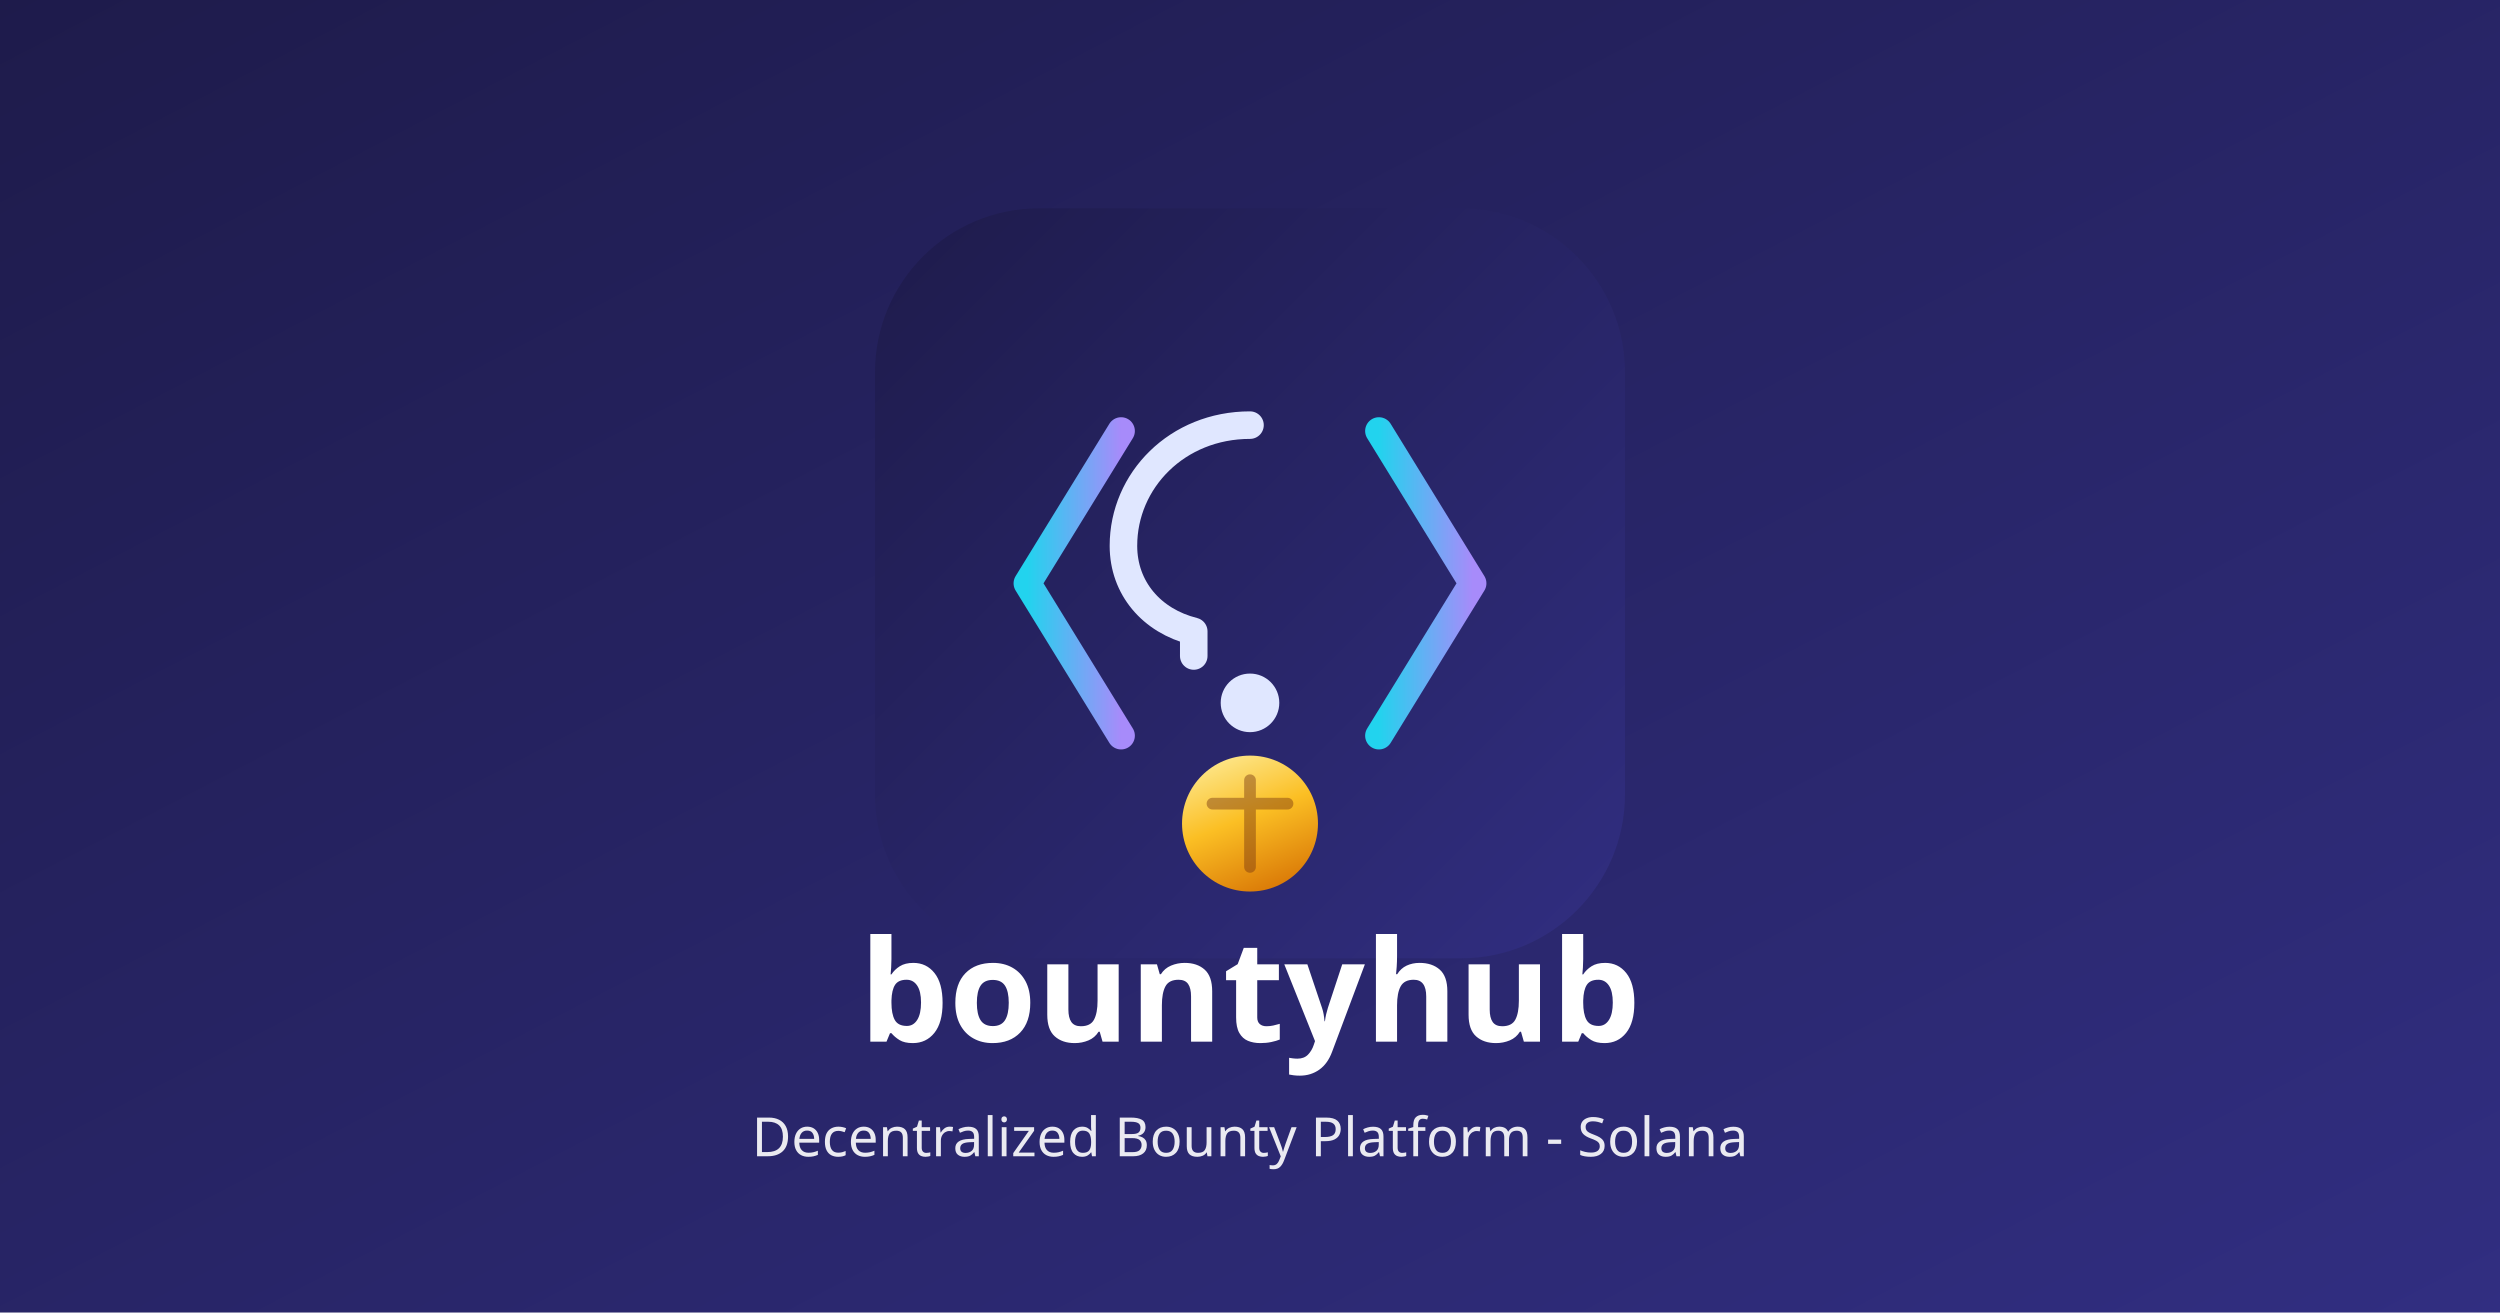
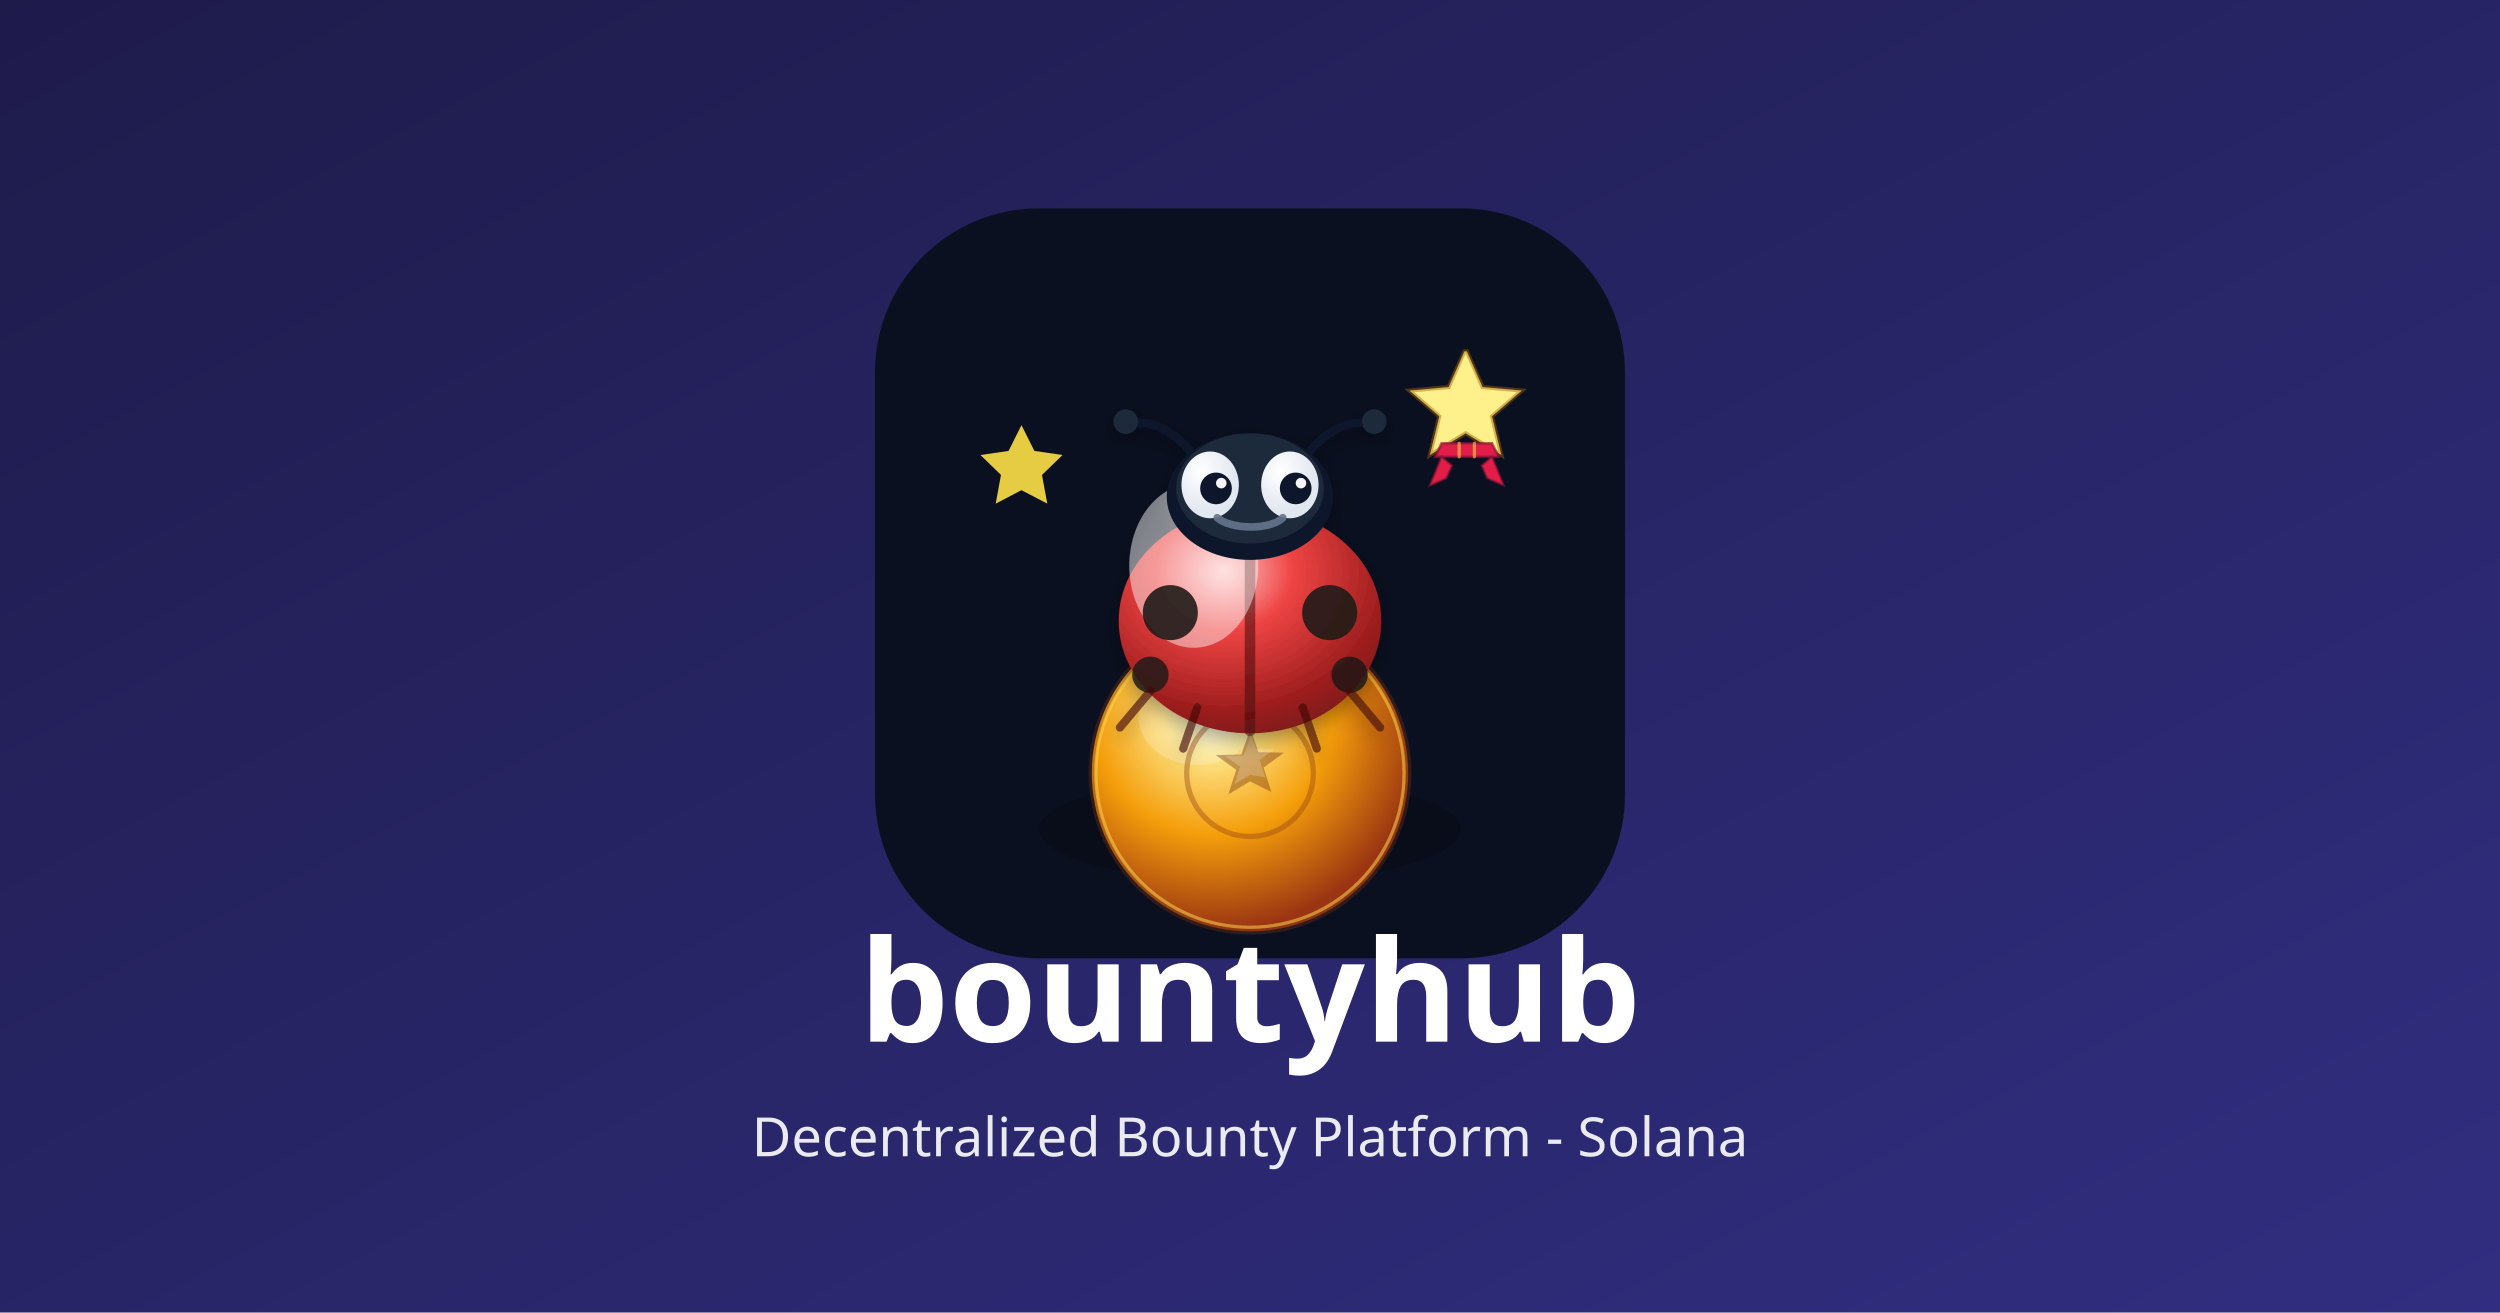
<svg xmlns="http://www.w3.org/2000/svg" width="1200" height="630" viewBox="0 0 1200 630" fill="none">
  <defs>
    <linearGradient id="bg" x1="0%" y1="0%" x2="100%" y2="100%">
      <stop offset="0%" stop-color="#1e1b4b" />
      <stop offset="100%" stop-color="#312e81" />
    </linearGradient>
-     <linearGradient id="logo-bg" x1="0%" y1="0%" x2="100%" y2="100%">
-       <stop offset="0%" stop-color="#1e1b4b" />
+     <linearGradient id="oglx-bg" x1="10" y1="4" x2="54" y2="62">
+       <stop offset="0%" stop-color="#0b1020" />
+       <stop offset="45%" stop-color="#151b33" />
      <stop offset="100%" stop-color="#312e81" />
    </linearGradient>
-     <linearGradient id="logo-accent" x1="0%" y1="0%" x2="100%" y2="0%">
-       <stop offset="0%" stop-color="#22d3ee" />
-       <stop offset="100%" stop-color="#a78bfa" />
+     <radialGradient id="oglx-coin" cx="38%" cy="32%" r="68%">
+       <stop offset="0%" stop-color="#fffef0" />
+       <stop offset="18%" stop-color="#fde68a" />
+       <stop offset="55%" stop-color="#f59e0b" />
+       <stop offset="100%" stop-color="#9a3412" />
+     </radialGradient>
+     <linearGradient id="oglx-coin-edge" x1="32" y1="48" x2="32" y2="56">
+       <stop offset="0%" stop-color="#fbbf24" />
+       <stop offset="100%" stop-color="#713f12" />
    </linearGradient>
-     <linearGradient id="logo-gold" x1="30%" y1="0%" x2="70%" y2="100%">
-       <stop offset="0%" stop-color="#fde68a" />
-       <stop offset="45%" stop-color="#fbbf24" />
-       <stop offset="100%" stop-color="#d97706" />
+     <radialGradient id="oglx-shell" cx="40%" cy="28%" r="75%">
+       <stop offset="0%" stop-color="#fecaca" />
+       <stop offset="35%" stop-color="#ef4444" />
+       <stop offset="85%" stop-color="#991b1b" />
+       <stop offset="100%" stop-color="#7f1d1d" />
+     </radialGradient>
+     <linearGradient id="oglx-shell-shine" x1="22" y1="22" x2="38" y2="40">
+       <stop offset="0%" stop-color="#ffffff" />
+       <stop offset="100%" stop-color="#ffffff" stop-opacity="0" />
    </linearGradient>
+     <radialGradient id="oglx-eye" cx="35%" cy="30%" r="60%">
+       <stop offset="0%" stop-color="#ffffff" />
+       <stop offset="100%" stop-color="#e2e8f0" />
+     </radialGradient>
+     <linearGradient id="oglx-star" x1="46" y1="10" x2="56" y2="22">
+       <stop offset="0%" stop-color="#fef08a" />
+       <stop offset="50%" stop-color="#facc15" />
+       <stop offset="100%" stop-color="#ca8a04" />
+     </linearGradient>
+     <linearGradient id="oglx-ribbon" x1="48" y1="20" x2="54" y2="25">
+       <stop offset="0%" stop-color="#e11d48" />
+       <stop offset="100%" stop-color="#9f1239" />
+     </linearGradient>
+     <filter id="oglx-soft" x="-20%" y="-20%" width="140%" height="140%">
+       <feGaussianBlur in="SourceAlpha" stdDeviation="0.8" result="b" />
+       <feOffset dx="0" dy="0.6" in="b" result="o" />
+       <feComponentTransfer in="o" result="a">
+         <feFuncA type="linear" slope="0.35" />
+       </feComponentTransfer>
+       <feMerge>
+         <feMergeNode in="a" />
+         <feMergeNode in="SourceGraphic" />
+       </feMerge>
+     </filter>
  </defs>
  <rect width="1200" height="630" fill="url(#bg)" />
  <g transform="translate(420, 100) scale(5.625)">
-     <rect width="64" height="64" rx="14" fill="url(#logo-bg)" />
-     <path d="M 21 19 L 13 32 L 21 45" fill="none" stroke="url(#logo-accent)" stroke-width="2.35" stroke-linecap="round" stroke-linejoin="round" />
-     <path d="M 43 19 L 51 32 L 43 45" fill="none" stroke="url(#logo-accent)" stroke-width="2.35" stroke-linecap="round" stroke-linejoin="round" />
-     <path d="M 32 18.5 C 25.8 18.5 21.2 23.2 21.2 28.8 C 21.2 32.4 23.6 35.2 27.2 36.1 L 27.2 38.2" fill="none" stroke="#e0e7ff" stroke-width="2.35" stroke-linecap="round" stroke-linejoin="round" />
-     <circle cx="32" cy="42.2" r="2.5" fill="#e0e7ff" />
-     <circle cx="32" cy="52.5" r="5.8" fill="url(#logo-gold)" />
-     <path d="M 32 48.8 V 56.2 M 28.8 50.8 H 35.2" stroke="#78350f" stroke-width="1" stroke-linecap="round" opacity="0.45" />
+     <rect width="64" height="64" rx="14" fill="url(#oglx-bg)" />
+     <ellipse cx="32" cy="53" rx="18" ry="4.5" fill="#000000" opacity="0.22" />
+     <ellipse cx="32" cy="51.35" rx="12.55" ry="2.35" fill="#5c2d0a" opacity="0.55" />
+     <ellipse cx="32" cy="50.5" rx="13.2" ry="4.2" fill="url(#oglx-coin-edge)" opacity="0.95" />
+     <ellipse cx="32" cy="48.2" rx="13.5" ry="13.5" fill="url(#oglx-coin)" />
+     <ellipse cx="32" cy="48.2" rx="13.5" ry="13.5" fill="none" stroke="#78350f" stroke-width="0.55" opacity="0.35" />
+     <ellipse cx="32" cy="48.2" rx="13.15" ry="13.15" fill="none" stroke="#fcd34d" stroke-width="0.28" opacity="0.55" />
+     <ellipse cx="27.5" cy="43.5" rx="5" ry="4" fill="#ffffff" opacity="0.2" />
+     <circle cx="32" cy="48.2" r="5.4" fill="none" stroke="#92400e" stroke-width="0.45" opacity="0.4" />
+     <path d="M32 44.35l.72 2.06 2.18.04-1.74 1.27.66 2.08L32 48.9l-1.84 1.1.66-2.08-1.74-1.27 2.18-.04.72-2.06z" fill="#78350f" opacity="0.42" />
+     <path d="M32 44.65l.52 1.48 1.56.03-1.25.92.47 1.48L32 48.35l-1.32.78.47-1.48-1.25-.92 1.56-.03.52-1.48z" fill="#fff7ed" opacity="0.22" />
+     <g filter="url(#oglx-soft)">
+       <ellipse cx="32" cy="35.2" rx="11.2" ry="9.6" fill="url(#oglx-shell)" />
+       <path d="M32 25.8v18.8" stroke="#450a0a" stroke-width="0.9" stroke-linecap="round" opacity="0.55" />
+       <ellipse cx="27.2" cy="30.5" rx="5.5" ry="7" fill="url(#oglx-shell-shine)" opacity="0.45" />
+       <circle cx="25.2" cy="34.5" r="2.35" fill="#1c1917" opacity="0.88" />
+       <circle cx="38.8" cy="34.5" r="2.35" fill="#1c1917" opacity="0.88" />
+       <circle cx="23.5" cy="39.8" r="1.55" fill="#1c1917" opacity="0.82" />
+       <circle cx="40.5" cy="39.8" r="1.55" fill="#1c1917" opacity="0.82" />
+       <ellipse cx="32" cy="24.6" rx="7.1" ry="5.4" fill="#0f172a" />
+       <ellipse cx="32" cy="23.9" rx="6.3" ry="4.7" fill="#1e293b" />
+       <ellipse cx="28.6" cy="23.6" rx="2.45" ry="2.85" fill="url(#oglx-eye)" />
+       <ellipse cx="35.4" cy="23.6" rx="2.45" ry="2.85" fill="url(#oglx-eye)" />
+       <circle cx="29.1" cy="23.9" r="1.35" fill="#0f172a" />
+       <circle cx="35.9" cy="23.9" r="1.35" fill="#0f172a" />
+       <circle cx="29.55" cy="23.45" r="0.45" fill="#ffffff" opacity="0.95" />
+       <circle cx="36.35" cy="23.45" r="0.45" fill="#ffffff" opacity="0.95" />
+       <path d="M29.2 26.4c1.2 1.05 4.6 1.05 5.6 0" fill="none" stroke="#64748b" stroke-width="0.65" stroke-linecap="round" opacity="0.9" />
+       <path d="M26.8 20.6c-1.9-2.1-3.6-2.5-5.1-2.2M37.2 20.6c1.9-2.1 3.6-2.5 5.1-2.2" stroke="#0f172a" stroke-width="0.75" stroke-linecap="round" />
+       <circle cx="21.4" cy="18.2" r="1.05" fill="#1e293b" />
+       <circle cx="42.6" cy="18.2" r="1.05" fill="#1e293b" />
+       <path d="M23.5 41.2l-2.6 3.1M40.5 41.2l2.6 3.1M27.5 42.6l-1.2 3.5M36.5 42.6l1.2 3.5" stroke="#450a0a" stroke-width="0.7" stroke-linecap="round" opacity="0.65" />
+     </g>
+     <path d="M12.5 18.5l1.1 2.2 2.4.35-1.75 1.7.45 2.45-2.2-1.15-2.2 1.15.45-2.45-1.75-1.7 2.4-.35 1.1-2.2z" fill="#fde047" opacity="0.9" />
+     <path d="M50.5 12.2l1.35 3.05 3.35.3-2.55 2.2 0.8 3.3-3.05-1.85-3.05 1.85 0.8-3.3-2.55-2.2 3.35-.3 1.35-3.05z" fill="url(#oglx-star)" />
+     <path d="M50.5 12.2l1.35 3.05 3.35.3-2.55 2.2 0.8 3.3-3.05-1.85-3.05 1.85 0.8-3.3-2.55-2.2 3.35-.3 1.35-3.05z" fill="none" stroke="#a16207" stroke-width="0.35" opacity="0.45" />
+     <path d="M48.35 20.05h4.3l.55 1.15h-5.4l.55-1.15z" fill="url(#oglx-ribbon)" />
+     <path d="M48.35 21.2l-1 2.45 1.4-.62.48-1.08zM52.65 21.2l1 2.45-1.4-.62-.48-1.08z" fill="url(#oglx-ribbon)" />
+     <path d="M48.35 20.05h4.3l.55 1.15h-5.4l.55-1.15z" fill="none" stroke="#881337" stroke-width="0.22" opacity="0.65" />
+     <path d="M48.35 21.2l-1 2.45 1.4-.62.48-1.08zM52.65 21.2l1 2.45-1.4-.62-.48-1.08z" fill="none" stroke="#881337" stroke-width="0.2" opacity="0.55" />
+     <path d="M49.85 20.05v1.15M51.15 20.05v1.15" stroke="#fde047" stroke-width="0.28" stroke-linecap="round" opacity="0.55" />
  </g>
  <text x="600" y="500" fill="white" font-family="system-ui, sans-serif" font-size="68" font-weight="700" text-anchor="middle">bountyhub</text>
  <text x="600" y="555" fill="rgba(255,255,255,0.9)" font-family="system-ui, sans-serif" font-size="26" text-anchor="middle">Decentralized Bounty Platform - Solana</text>
</svg>
